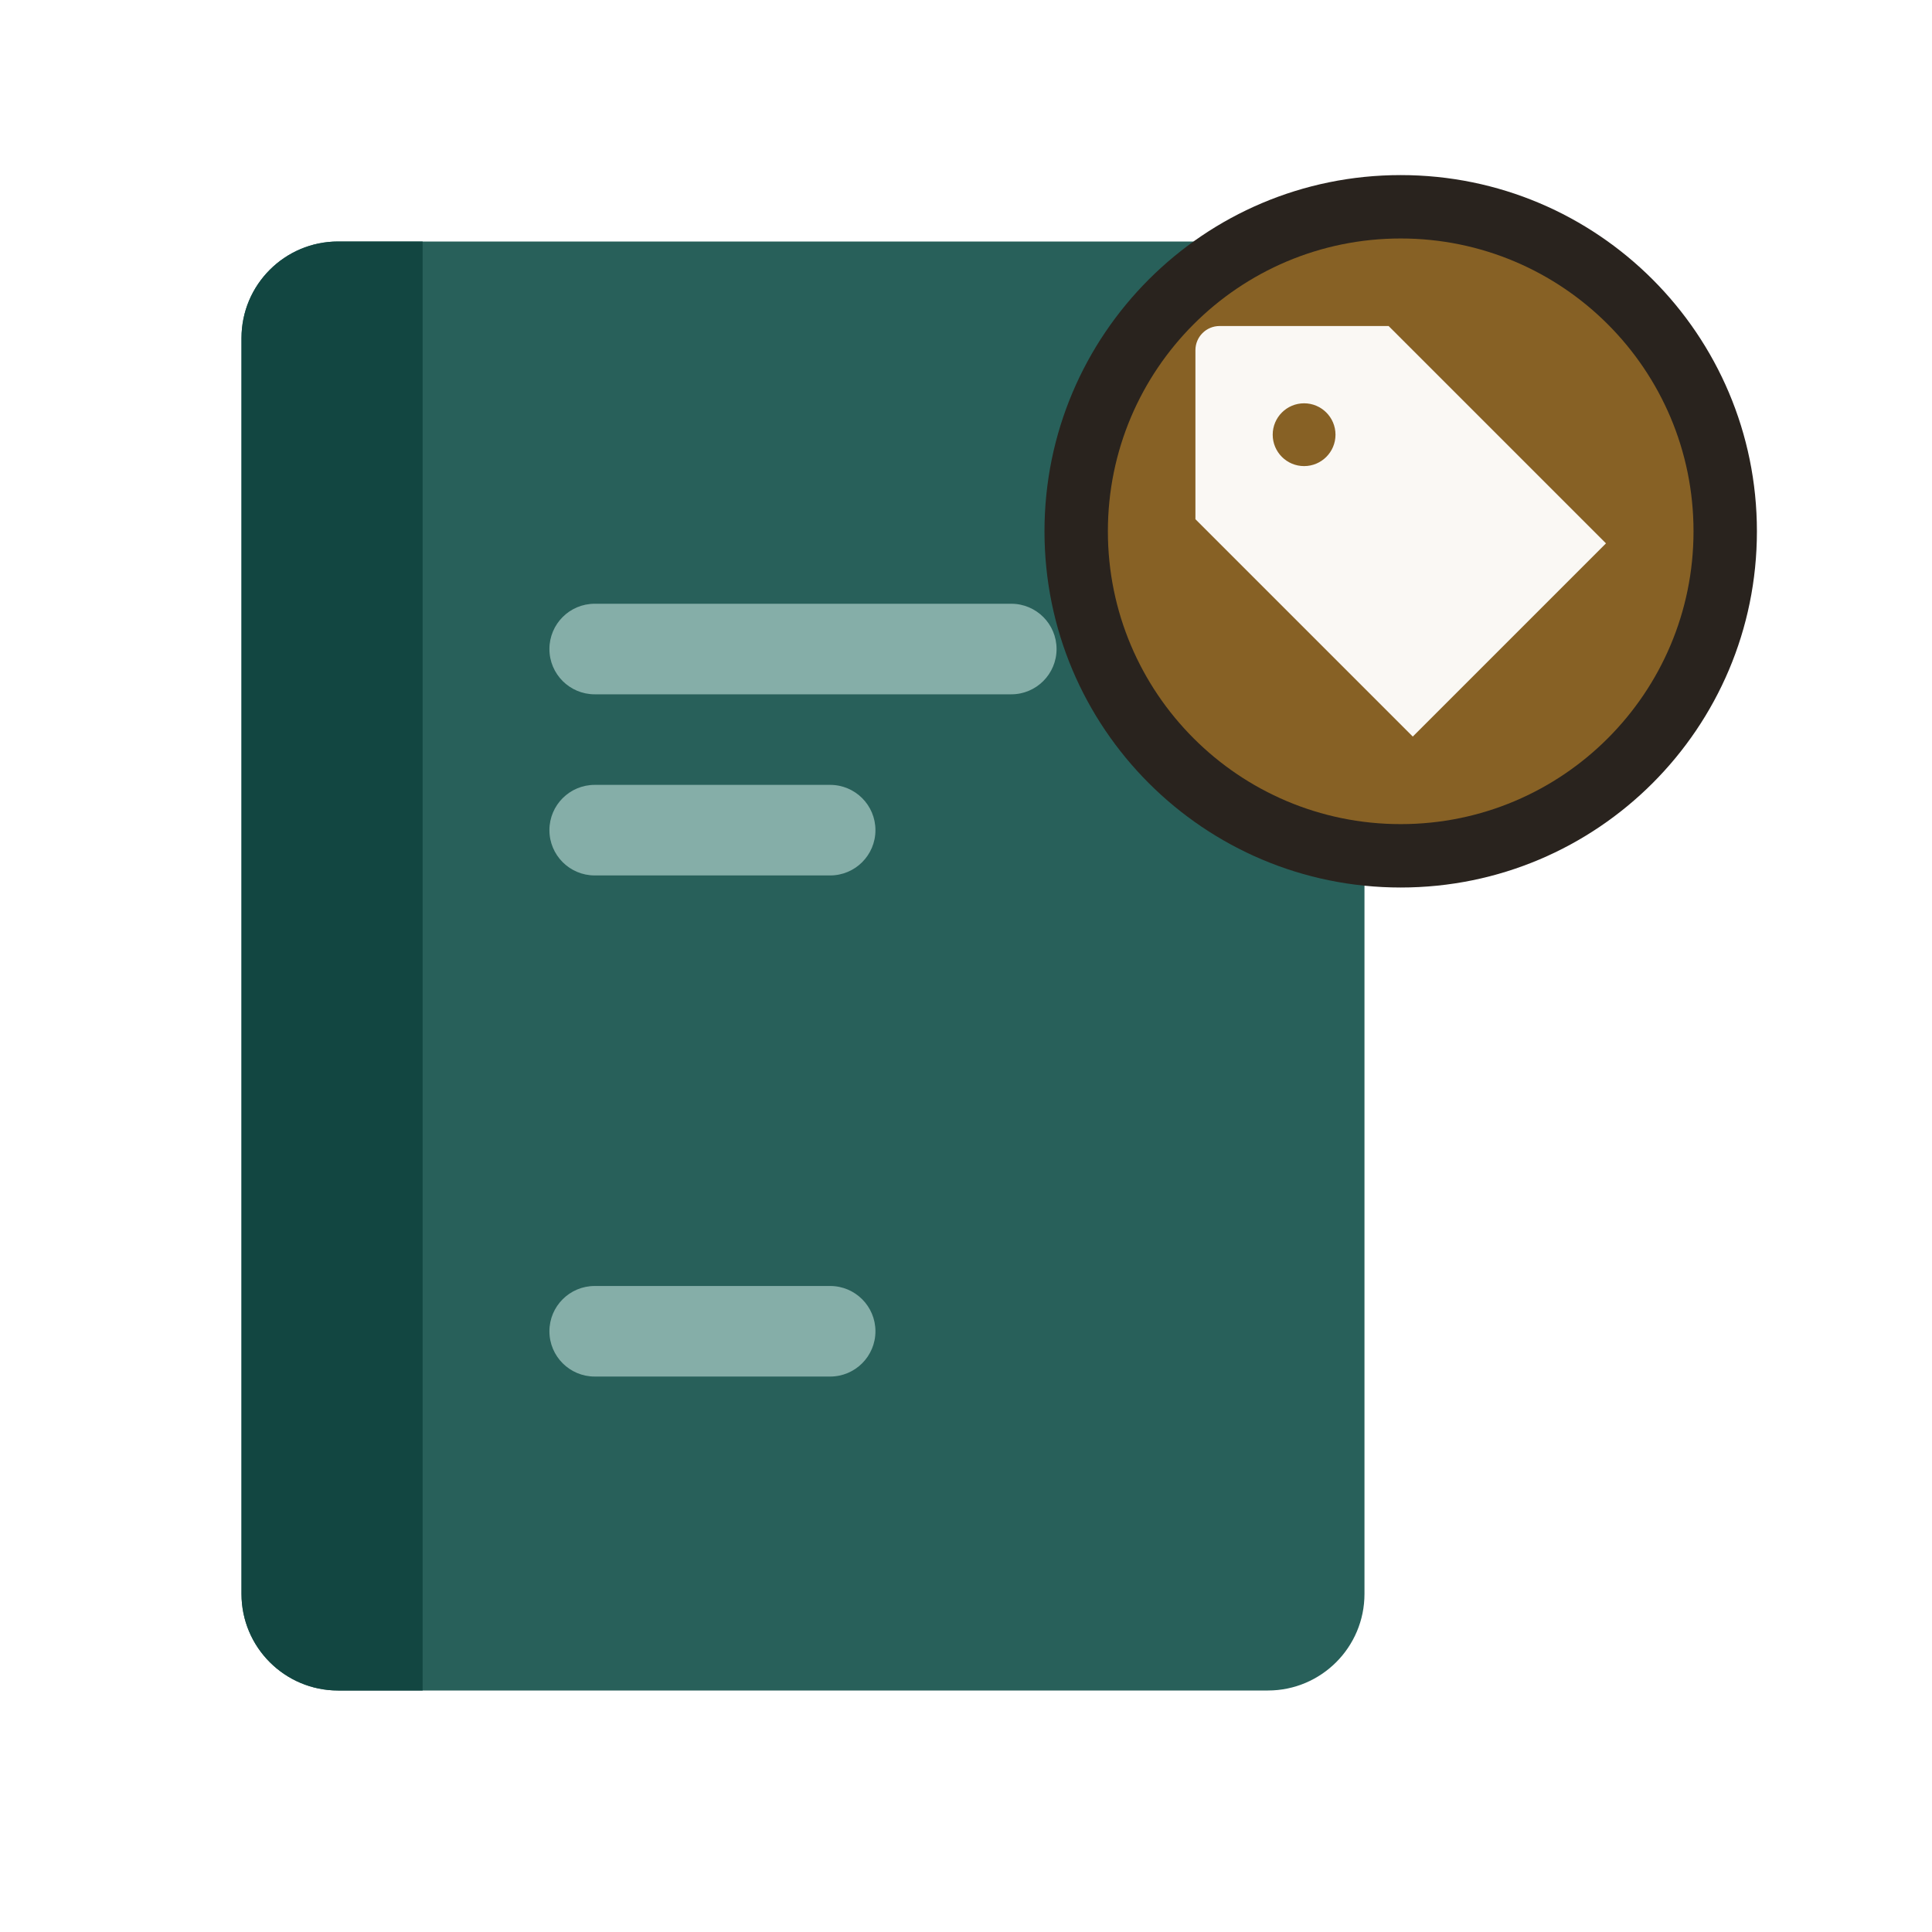
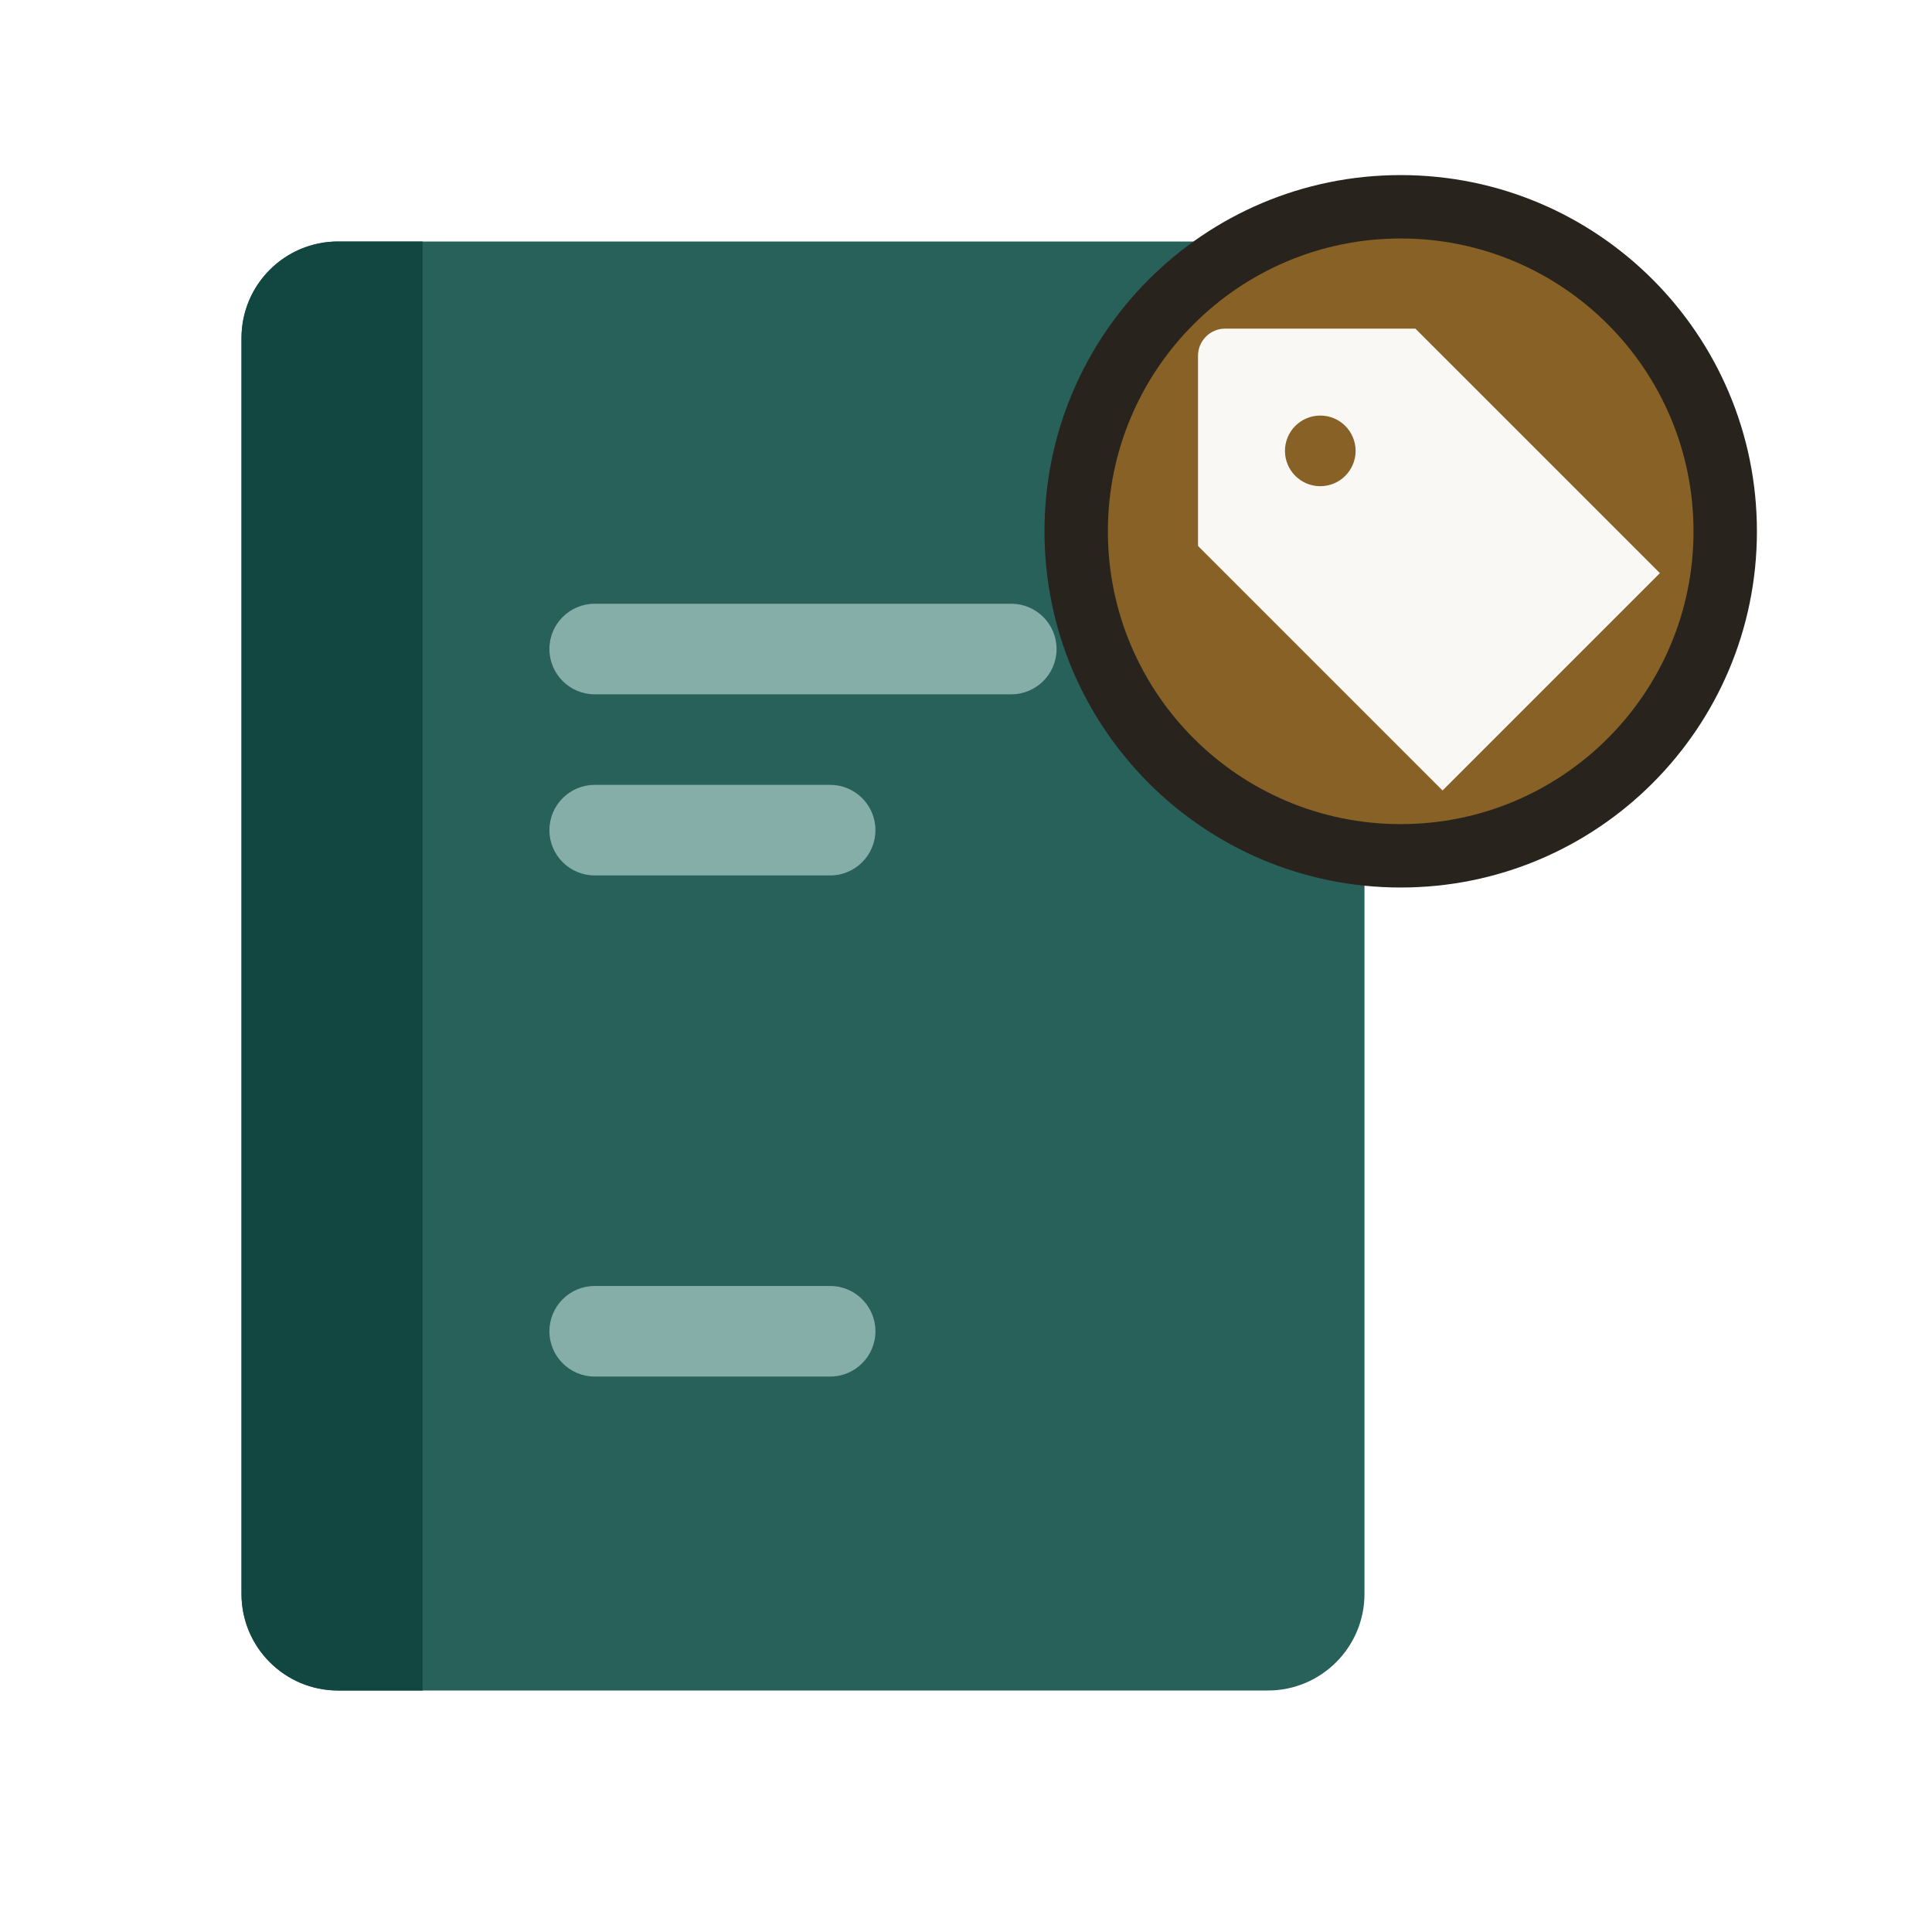
<svg xmlns="http://www.w3.org/2000/svg" viewBox="0 0 32 32">
  <style>
    .deckel { fill: #28605a }  /* --color-accent  oklch(0.45 0.06 185) */
    .ruecken{ fill: #124641 }  /* dasselbe, dunkler: der Ruecken liegt hinten */
    .zeile  { fill: #85aea8 }  /* dasselbe, heller: Schrift auf dem Deckel */
    .ring   { fill: #29231e }  /* --color-ink */
    .marke  { fill: #876125 }  /* --color-amber  oklch(0.52 0.09 75) */
    .schild { fill: #faf8f4 }  /* --color-paper */
    @media (prefers-color-scheme: dark) {
      .deckel { fill: #6da59d }  /* --color-accent (dunkel) */
      .ruecken{ fill: #467d76 }
      .zeile  { fill: #b9d9d4 }
      .ring   { fill: #e6e4e0 }  /* --color-ink (dunkel) */
      .marke  { fill: #ccac76 }  /* --color-amber (dunkel) */
      .schild { fill: #0f0f13 }  /* --color-paper (dunkel) */
    }
  </style>
  <rect class="deckel" x="4" y="4" width="18.6" height="24" rx="1.6" />
  <path class="ruecken" d="M5.6 4H7v24H5.6A1.6 1.6 0 0 1 4 26.4V5.6A1.6 1.6 0 0 1 5.6 4z" />
  <rect class="zeile" x="9.1" y="10.0" width="8.4" height="1.5" rx="0.75" />
  <rect class="zeile" x="9.1" y="13.0" width="5.4" height="1.5" rx="0.75" />
  <rect class="zeile" x="9.1" y="21.3" width="5.4" height="1.5" rx="0.75" />
  <circle class="ring" cx="23.2" cy="8.8" r="5.9" />
  <circle class="marke" cx="23.2" cy="8.8" r="4.85" />
-   <g transform="translate(23.2 8.8) scale(0.40) translate(-11.5 -11.5)">
+   <g transform="translate(23.2 8.8) scale(0.45) translate(-10.46 -10.46)">
    <path class="schild" d="M3 11V4a1 1 0 0 1 1-1h7l9 9-8 8z" />
    <circle class="marke" cx="7.5" cy="7.5" r="1.3" />
  </g>
</svg>
